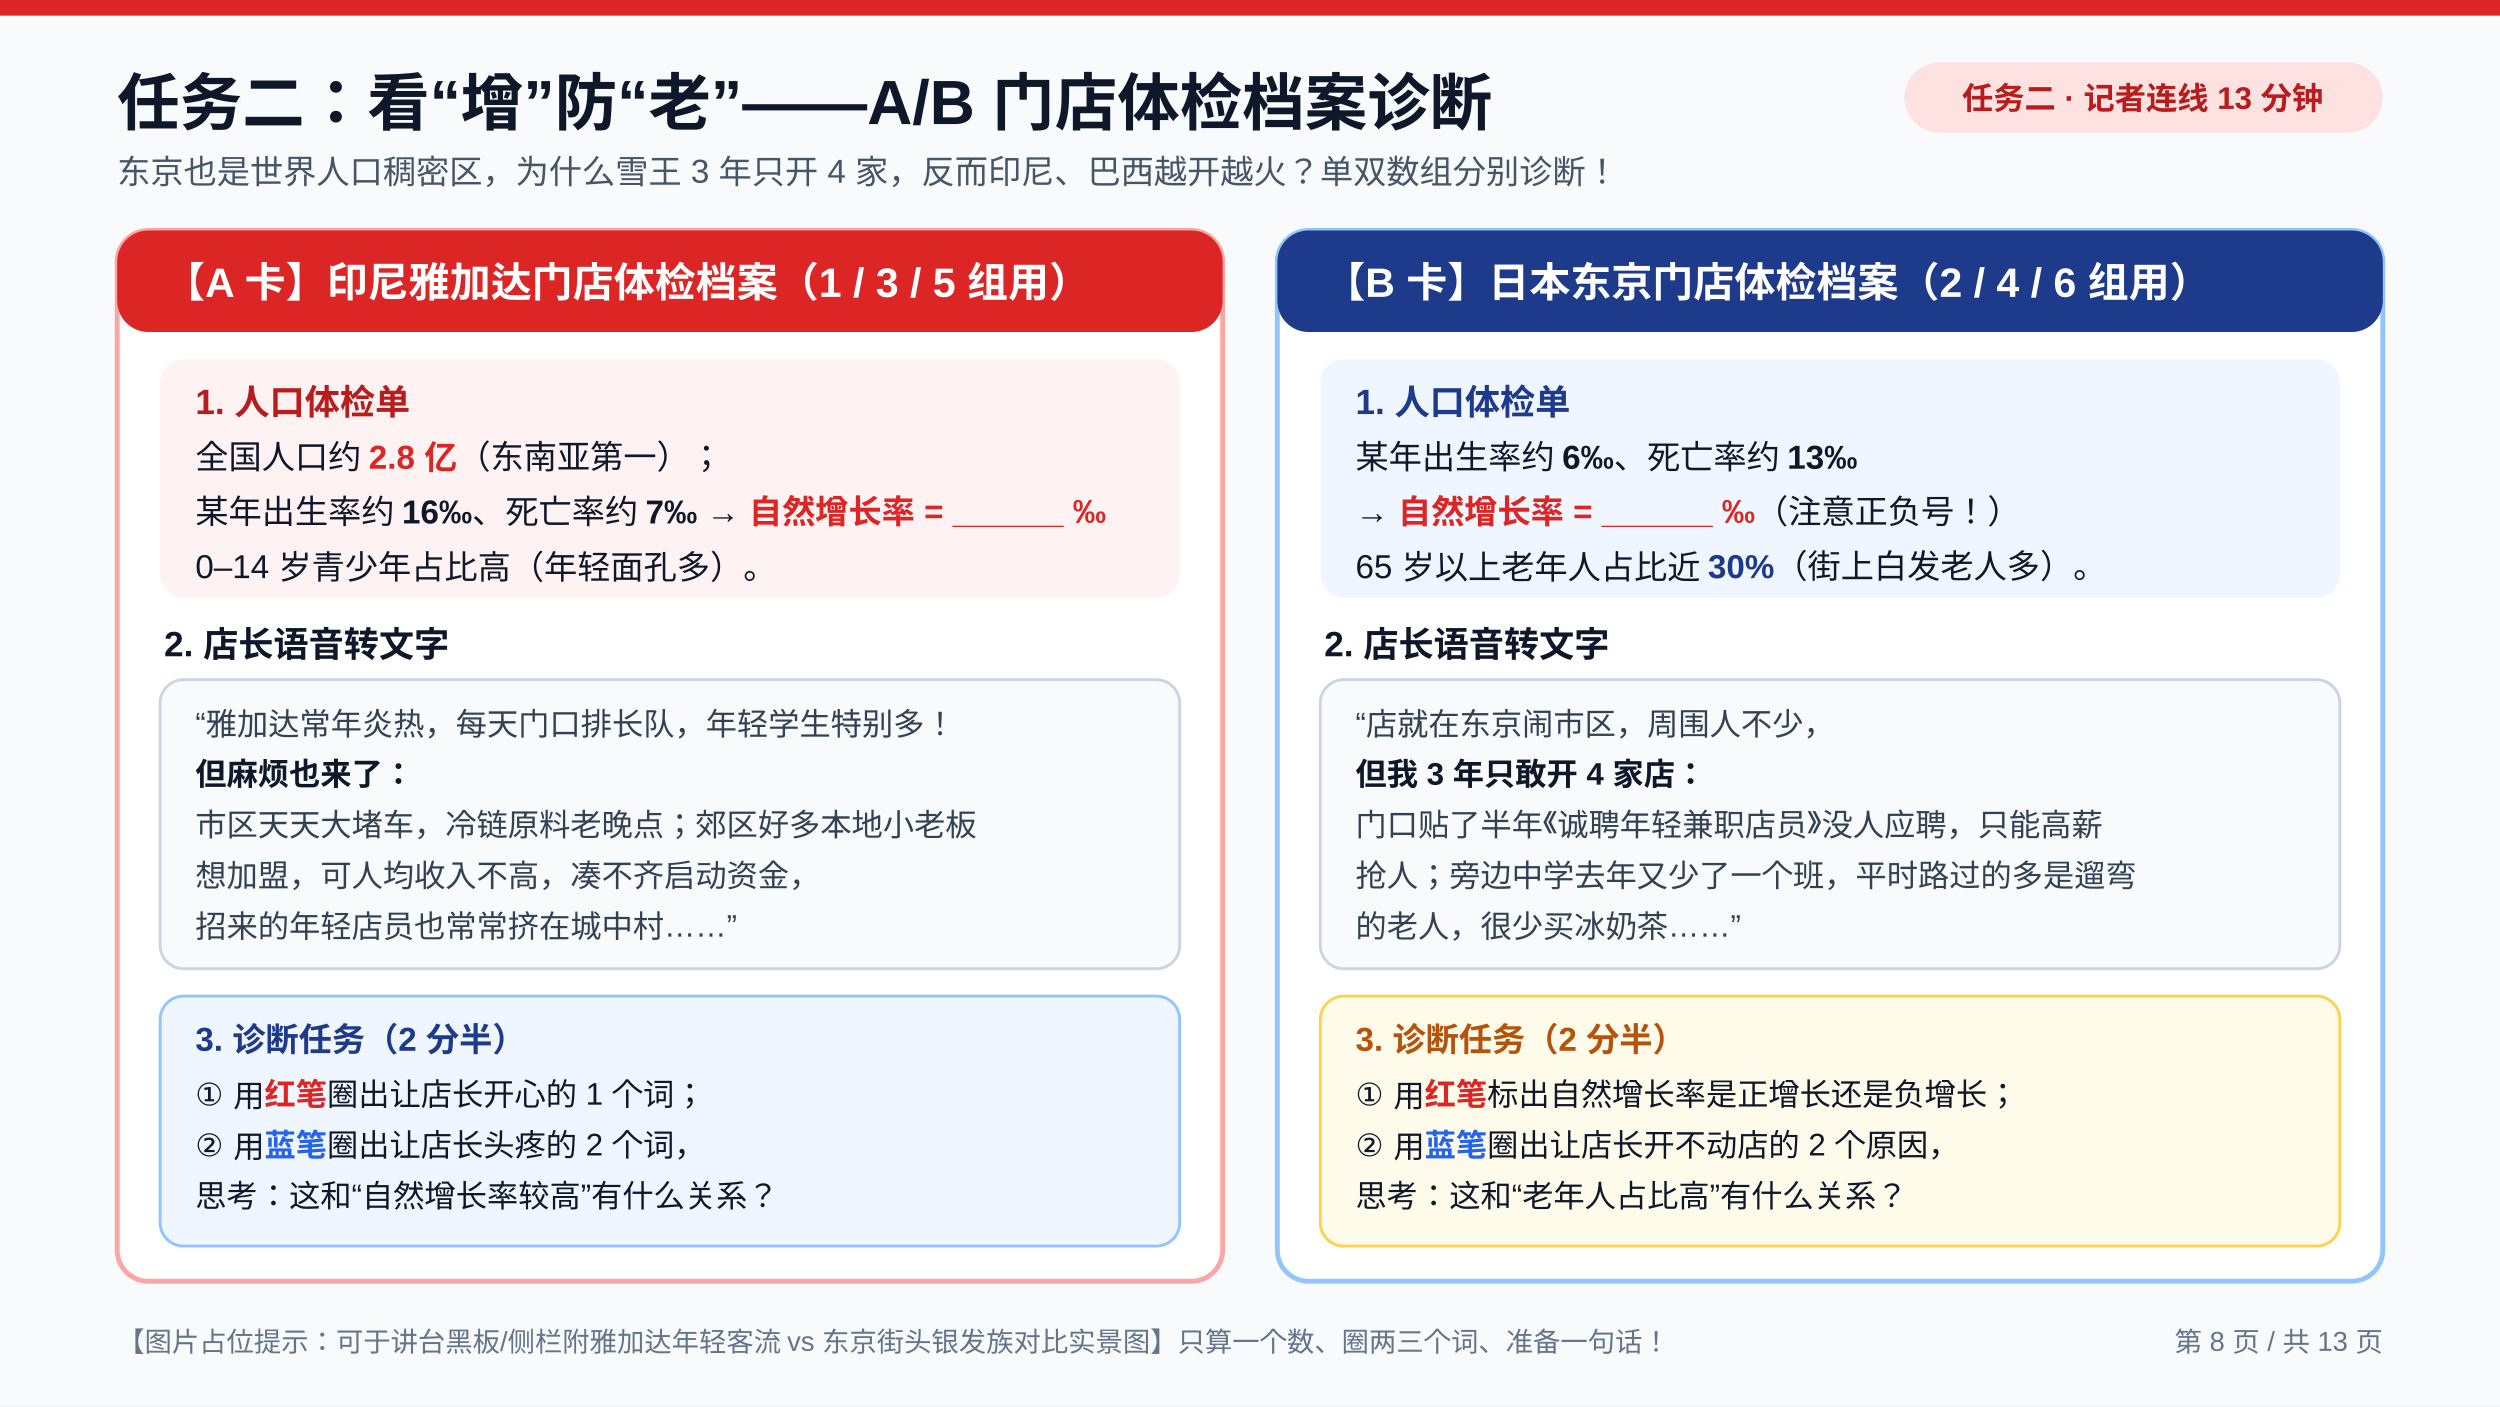
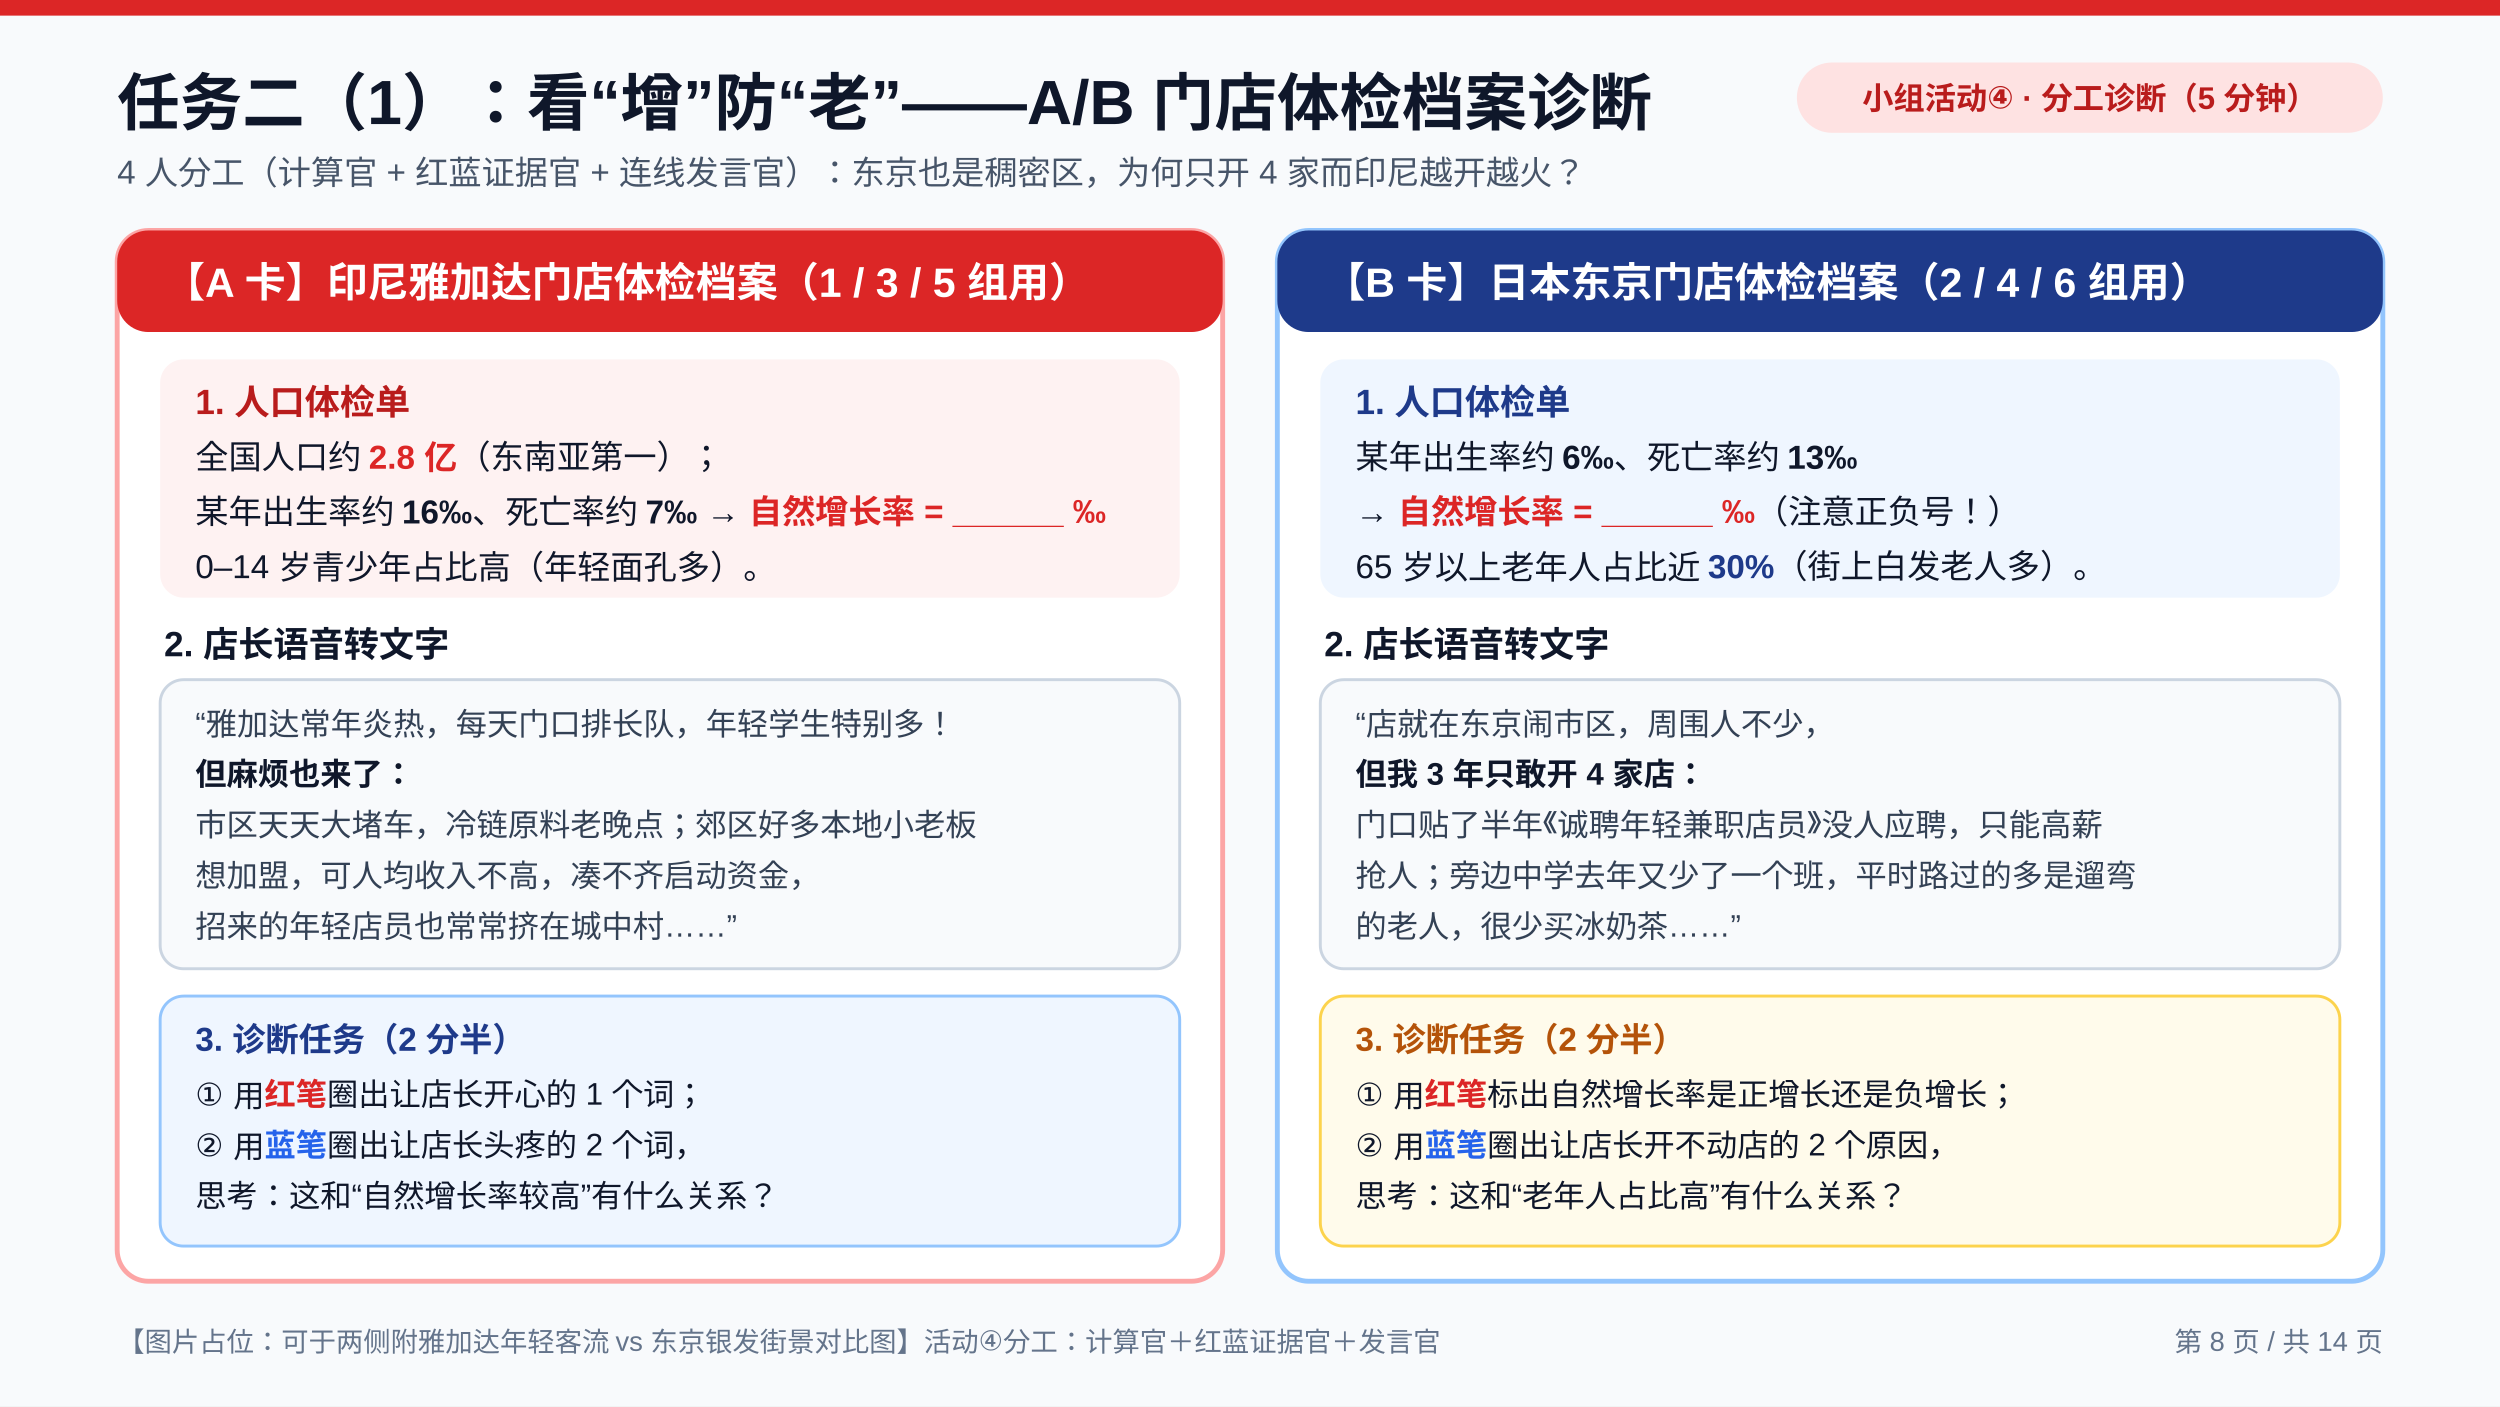
<svg xmlns="http://www.w3.org/2000/svg" viewBox="0 0 1280 720" lang="zh-CN" font-family="Microsoft YaHei, Arial" data-pptx-page-role="content">
  <rect id="bg" data-pptx-role="background" x="0" y="0" width="1280" height="720" fill="#F8FAFC" />
  <rect id="deco-top-bar" data-pptx-role="decoration" x="0" y="0" width="1280" height="8" fill="#DC2626" />
  <g id="page-header" data-pptx-bounds="60 26 1160 76">
-     <text x="60" y="64" font-size="32" font-weight="bold" fill="#0F172A">任务二：看“增”防“老”——A/B 门店体检档案诊断</text>
-     <rect x="975" y="32" width="245" height="36" rx="18" fill="#FEE2E2" />
-     <text x="1097" y="56" font-size="16" font-weight="bold" fill="#B91C1C" text-anchor="middle">任务二 · 记者连线 13 分钟</text>
-     <text x="60" y="94" font-size="17" fill="#475569">东京也是世界人口稠密区，为什么雪王 3 年只开 4 家，反而印尼、巴西越开越火？单双数组分别诊断！</text>
+     <text x="60" y="64" font-size="32" font-weight="bold" fill="#0F172A">任务二（1）：看“增”防“老”——A/B 门店体检档案诊断</text>
+     <rect x="920" y="32" width="300" height="36" rx="18" fill="#FEE2E2" />
+     <text x="1070" y="56" font-size="16" font-weight="bold" fill="#B91C1C" text-anchor="middle">小组活动④ · 分工诊断（5 分钟）</text>
+     <text x="60" y="94" font-size="17" fill="#475569">4 人分工（计算官 + 红蓝证据官 + 连线发言官）：东京也是稠密区，为何只开 4 家而印尼越开越火？</text>
  </g>
  <g id="card-a-indonesia" data-pptx-bounds="60 118 566 538">
    <rect x="60" y="118" width="566" height="538" rx="16" fill="#FFFFFF" stroke="#FCA5A5" stroke-width="2.5" />
    <rect x="60" y="118" width="566" height="52" rx="16" fill="#DC2626" />
    <text x="84" y="152" font-size="21" font-weight="bold" fill="#FFFFFF">【A 卡】印尼雅加达门店体检档案（1 / 3 / 5 组用）</text>
    <rect x="82" y="184" width="522" height="122" rx="12" fill="#FEF2F2" />
    <text x="100" y="212" font-size="18" font-weight="bold" fill="#B91C1C">1. 人口体检单</text>
    <text x="100" y="240" font-size="17" fill="#0F172A">全国人口约 <tspan font-weight="bold" fill="#DC2626">2.8 亿</tspan>（东南亚第一）；
      <tspan x="100" dy="28">某年出生率约 <tspan font-weight="bold">16‰</tspan>、死亡率约 <tspan font-weight="bold">7‰</tspan> → <tspan font-weight="bold" fill="#DC2626">自然增长率 = ______ ‰</tspan>
      </tspan>
      <tspan x="100" dy="28">0–14 岁青少年占比高（年轻面孔多）。</tspan>
    </text>
    <text x="84" y="336" font-size="18" font-weight="bold" fill="#0F172A">2. 店长语音转文字</text>
    <rect x="82" y="348" width="522" height="148" rx="12" fill="#F8FAFC" stroke="#CBD5E1" stroke-width="1.5" />
    <text x="100" y="376" font-size="16" fill="#334155">“雅加达常年炎热，每天门口排长队，年轻学生特别多！
      <tspan x="100" dy="26" font-weight="bold" fill="#0F172A">但麻烦也来了：</tspan>
      <tspan x="100" dy="26">市区天天大堵车，冷链原料老晚点；郊区好多本地小老板</tspan>
      <tspan x="100" dy="26">想加盟，可人均收入不高，凑不齐启动资金，</tspan>
      <tspan x="100" dy="26">招来的年轻店员也常常挤在城中村……”</tspan>
    </text>
    <rect x="82" y="510" width="522" height="128" rx="12" fill="#EFF6FF" stroke="#93C5FD" stroke-width="1.5" />
    <text x="100" y="538" font-size="17" font-weight="bold" fill="#1E3A8A">3. 诊断任务（2 分半）</text>
    <text x="100" y="566" font-size="16" fill="#0F172A">① 用<tspan font-weight="bold" fill="#DC2626">红笔</tspan>圈出让店长开心的 1 个词；
      <tspan x="100" dy="26">② 用<tspan font-weight="bold" fill="#2563EB">蓝笔</tspan>圈出让店长头疼的 2 个词，</tspan>
      <tspan x="100" dy="26">思考：这和“自然增长率较高”有什么关系？</tspan>
    </text>
  </g>
  <g id="card-b-japan" data-pptx-bounds="654 118 566 538">
    <rect x="654" y="118" width="566" height="538" rx="16" fill="#FFFFFF" stroke="#93C5FD" stroke-width="2.5" />
    <rect x="654" y="118" width="566" height="52" rx="16" fill="#1E3A8A" />
    <text x="678" y="152" font-size="21" font-weight="bold" fill="#FFFFFF">【B 卡】日本东京门店体检档案（2 / 4 / 6 组用）</text>
    <rect x="676" y="184" width="522" height="122" rx="12" fill="#EFF6FF" />
    <text x="694" y="212" font-size="18" font-weight="bold" fill="#1E3A8A">1. 人口体检单</text>
    <text x="694" y="240" font-size="17" fill="#0F172A">某年出生率约 <tspan font-weight="bold">6‰</tspan>、死亡率约 <tspan font-weight="bold">13‰</tspan>
      <tspan x="694" dy="28">→ <tspan font-weight="bold" fill="#DC2626">自然增长率 = ______ ‰</tspan>（注意正负号！）</tspan>
      <tspan x="694" dy="28">65 岁以上老年人占比近 <tspan font-weight="bold" fill="#1E3A8A">30%</tspan>（街上白发老人多）。</tspan>
    </text>
    <text x="678" y="336" font-size="18" font-weight="bold" fill="#0F172A">2. 店长语音转文字</text>
    <rect x="676" y="348" width="522" height="148" rx="12" fill="#F8FAFC" stroke="#CBD5E1" stroke-width="1.5" />
    <text x="694" y="376" font-size="16" fill="#334155">“店就在东京闹市区，周围人不少，
      <tspan x="694" dy="26" font-weight="bold" fill="#0F172A">但我 3 年只敢开 4 家店：</tspan>
      <tspan x="694" dy="26">门口贴了半年《诚聘年轻兼职店员》没人应聘，只能高薪</tspan>
      <tspan x="694" dy="26">抢人；旁边中学去年又少了一个班，平时路过的多是遛弯</tspan>
      <tspan x="694" dy="26">的老人，很少买冰奶茶……”</tspan>
    </text>
    <rect x="676" y="510" width="522" height="128" rx="12" fill="#FFFBEB" stroke="#FCD34D" stroke-width="1.5" />
    <text x="694" y="538" font-size="17" font-weight="bold" fill="#B45309">3. 诊断任务（2 分半）</text>
    <text x="694" y="566" font-size="16" fill="#0F172A">① 用<tspan font-weight="bold" fill="#DC2626">红笔</tspan>标出自然增长率是正增长还是负增长；
      <tspan x="694" dy="26">② 用<tspan font-weight="bold" fill="#2563EB">蓝笔</tspan>圈出让店长开不动店的 2 个原因，</tspan>
      <tspan x="694" dy="26">思考：这和“老年人占比高”有什么关系？</tspan>
    </text>
  </g>
  <g id="page-footer" data-pptx-bounds="60 672 1160 28" font-size="14" fill="#64748B">
-     <text x="60" y="692">【图片占位提示：可于讲台黑板/侧栏附雅加达年轻客流 vs 东京街头银发族对比实景图】只算一个数、圈两三个词、准备一句话！</text>
-     <text x="1220" y="692" text-anchor="end">第 8 页 / 共 13 页</text>
+     <text x="60" y="692">【图片占位：可于两侧附雅加达年轻客流 vs 东京银发街景对比图】活动④分工：计算官＋红蓝证据官＋发言官</text>
+     <text x="1220" y="692" text-anchor="end">第 8 页 / 共 14 页</text>
  </g>
</svg>
